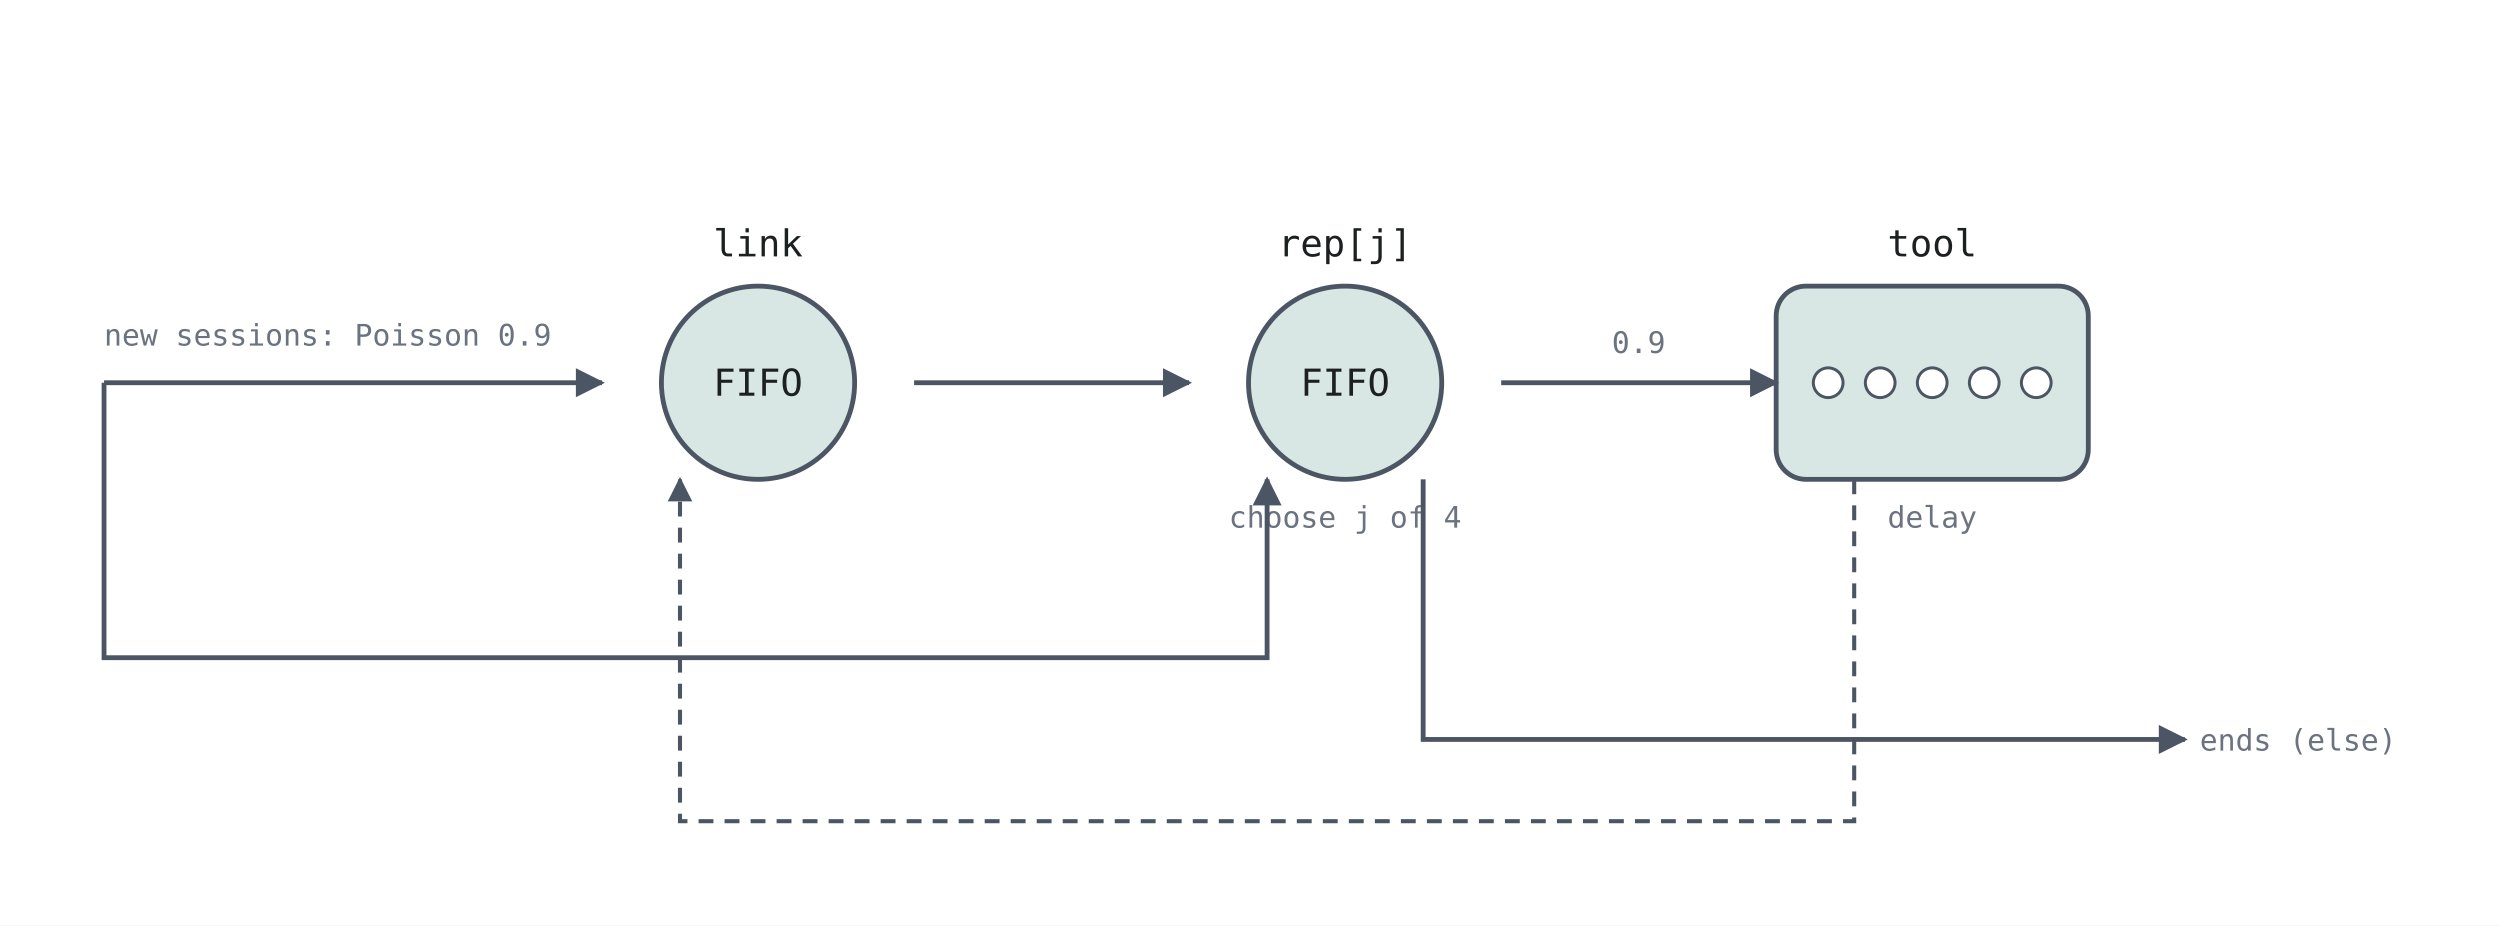
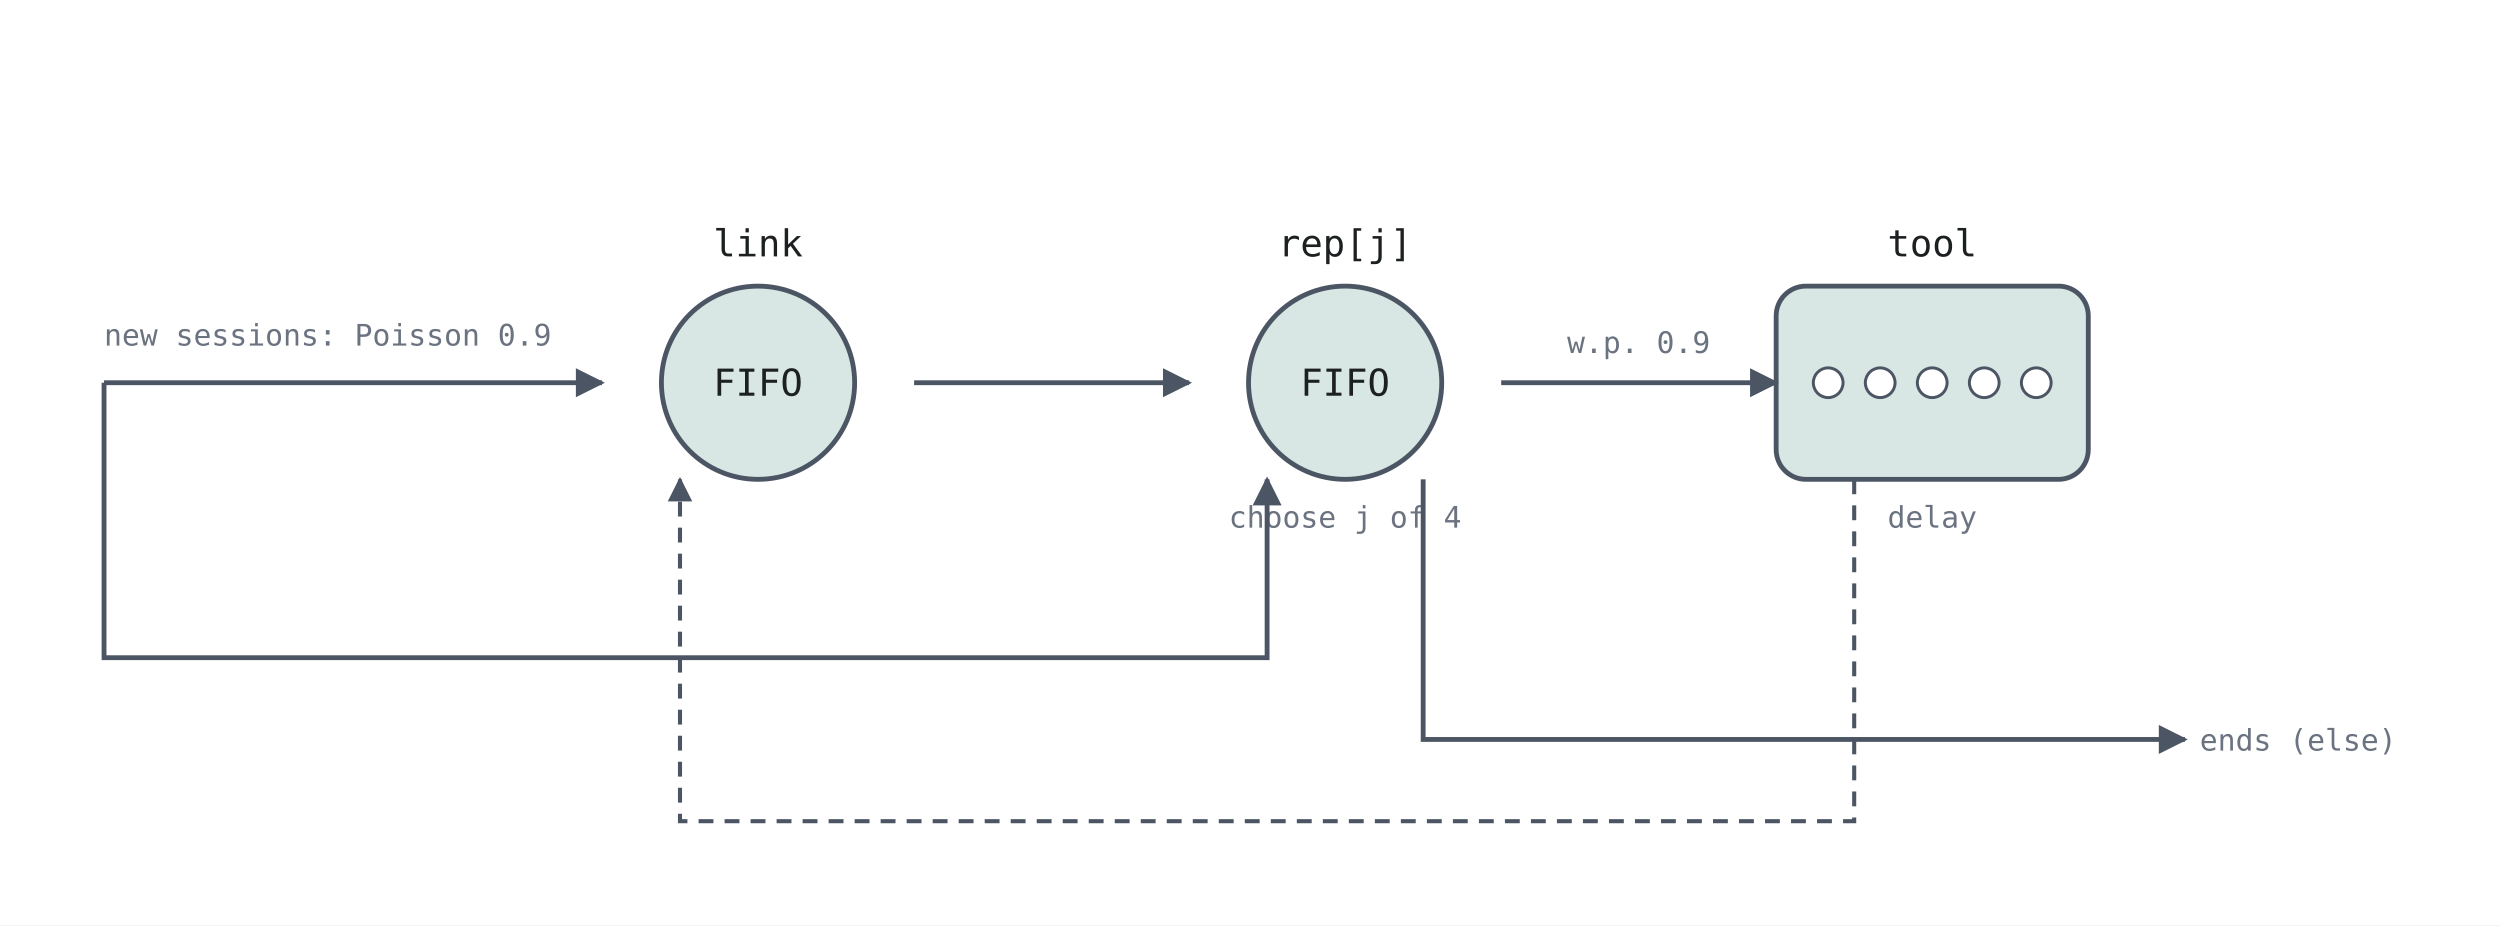
<svg xmlns="http://www.w3.org/2000/svg" width="672.8" height="249" viewBox="0 0 672.8 249" role="img">
  <style>
  text { font-family: ui-monospace, "SF Mono", Menlo, Consolas, monospace; }
  @media (prefers-color-scheme: dark) {
    text { fill: #e8e6e3; } text.dim { fill: #9aa4b2; }
    .bg { fill:#14171a }
    .solid { fill:#232a31;stroke:#b6bfcc }
    .body { fill:#232a31;stroke:#b6bfcc }
    .admission { fill:#232a31;stroke:#b6bfcc }
    .cached { fill:#33302a }
-     .fits { stroke:#9aa4b2 }
+     .reserve { stroke:#9aa4b2 }
    .enclosure { stroke:#9aa4b2 }
    .station { fill:#26403d;stroke:#b6bfcc }
    .cell { fill:#14171a;stroke:#b6bfcc }
    .rail { stroke:#b6bfcc }
    .flow { stroke:#b6bfcc }
    .back { stroke:#b6bfcc }
    .relation { stroke:#9aa4b2 }
    .grow { stroke:#b6bfcc }
  }
</style>
  <defs>
    <marker id="a" viewBox="0 0 10 10" refX="9" refY="5" markerWidth="6" markerHeight="6" orient="auto-start-reverse">
      <path d="M0 0 L10 5 L0 10 z" fill="context-stroke" />
    </marker>
  </defs>
  <rect class="bg" fill="#ffffff" x="0" y="0" width="672.8" height="249" />
  <circle class="station" fill="#d8e6e4" stroke="#4b5563" stroke-width="1.3" cx="204" cy="103" r="26" />
  <text x="204" y="106.5" text-anchor="middle" font-size="10" fill="#1d2021">FIFO</text>
  <text x="204" y="69" text-anchor="middle" font-size="10" fill="#1d2021">link</text>
  <circle class="station" fill="#d8e6e4" stroke="#4b5563" stroke-width="1.3" cx="362" cy="103" r="26" />
  <text x="362" y="106.5" text-anchor="middle" font-size="10" fill="#1d2021">FIFO</text>
  <text x="362" y="69" text-anchor="middle" font-size="10" fill="#1d2021">rep[j]</text>
  <text x="362" y="142" text-anchor="middle" font-size="8" fill="#6b7280" class="dim">choose j of 4</text>
  <rect class="station" fill="#d8e6e4" stroke="#4b5563" stroke-width="1.3" x="478" y="77" width="84" height="52" rx="8" />
  <circle class="cell" fill="#ffffff" stroke="#4b5563" stroke-width=".8" cx="492" cy="103" r="4" />
  <circle class="cell" fill="#ffffff" stroke="#4b5563" stroke-width=".8" cx="506" cy="103" r="4" />
  <circle class="cell" fill="#ffffff" stroke="#4b5563" stroke-width=".8" cx="520" cy="103" r="4" />
  <circle class="cell" fill="#ffffff" stroke="#4b5563" stroke-width=".8" cx="534" cy="103" r="4" />
  <circle class="cell" fill="#ffffff" stroke="#4b5563" stroke-width=".8" cx="548" cy="103" r="4" />
  <text x="520" y="69" text-anchor="middle" font-size="10" fill="#1d2021">tool</text>
  <text x="520" y="142" text-anchor="middle" font-size="8" fill="#6b7280" class="dim">delay</text>
  <path class="flow" fill="none" stroke="#4b5563" stroke-width="1.3" d="M28 103 L162 103" marker-end="url(#a)" />
  <text x="28" y="93" text-anchor="start" font-size="8" fill="#6b7280" class="dim">new sessions: Poisson 0.9</text>
  <path class="flow" fill="none" stroke="#4b5563" stroke-width="1.3" d="M246 103 L320 103" marker-end="url(#a)" />
  <path class="flow" fill="none" stroke="#4b5563" stroke-width="1.3" d="M28 103 L28 177 L341 177 L341 129" marker-end="url(#a)" />
  <path class="flow" fill="none" stroke="#4b5563" stroke-width="1.3" d="M404 103 L478 103" marker-end="url(#a)" />
-   <text x="441" y="95" text-anchor="middle" font-size="8" fill="#6b7280" class="dim">0.9</text>
+   <text x="441" y="95" text-anchor="middle" font-size="8" fill="#6b7280" class="dim">w.p. 0.9</text>
  <path class="flow" fill="none" stroke="#4b5563" stroke-width="1.3" d="M383 129 L383 199 L588 199" marker-end="url(#a)" />
  <text x="592" y="202" text-anchor="start" font-size="8" fill="#6b7280" class="dim">ends (else)</text>
  <path class="back" fill="none" stroke="#4b5563" stroke-width="1.1" stroke-dasharray="4 3" d="M499 129 L499 221 L183 221 L183 129" marker-end="url(#a)" />
</svg>
